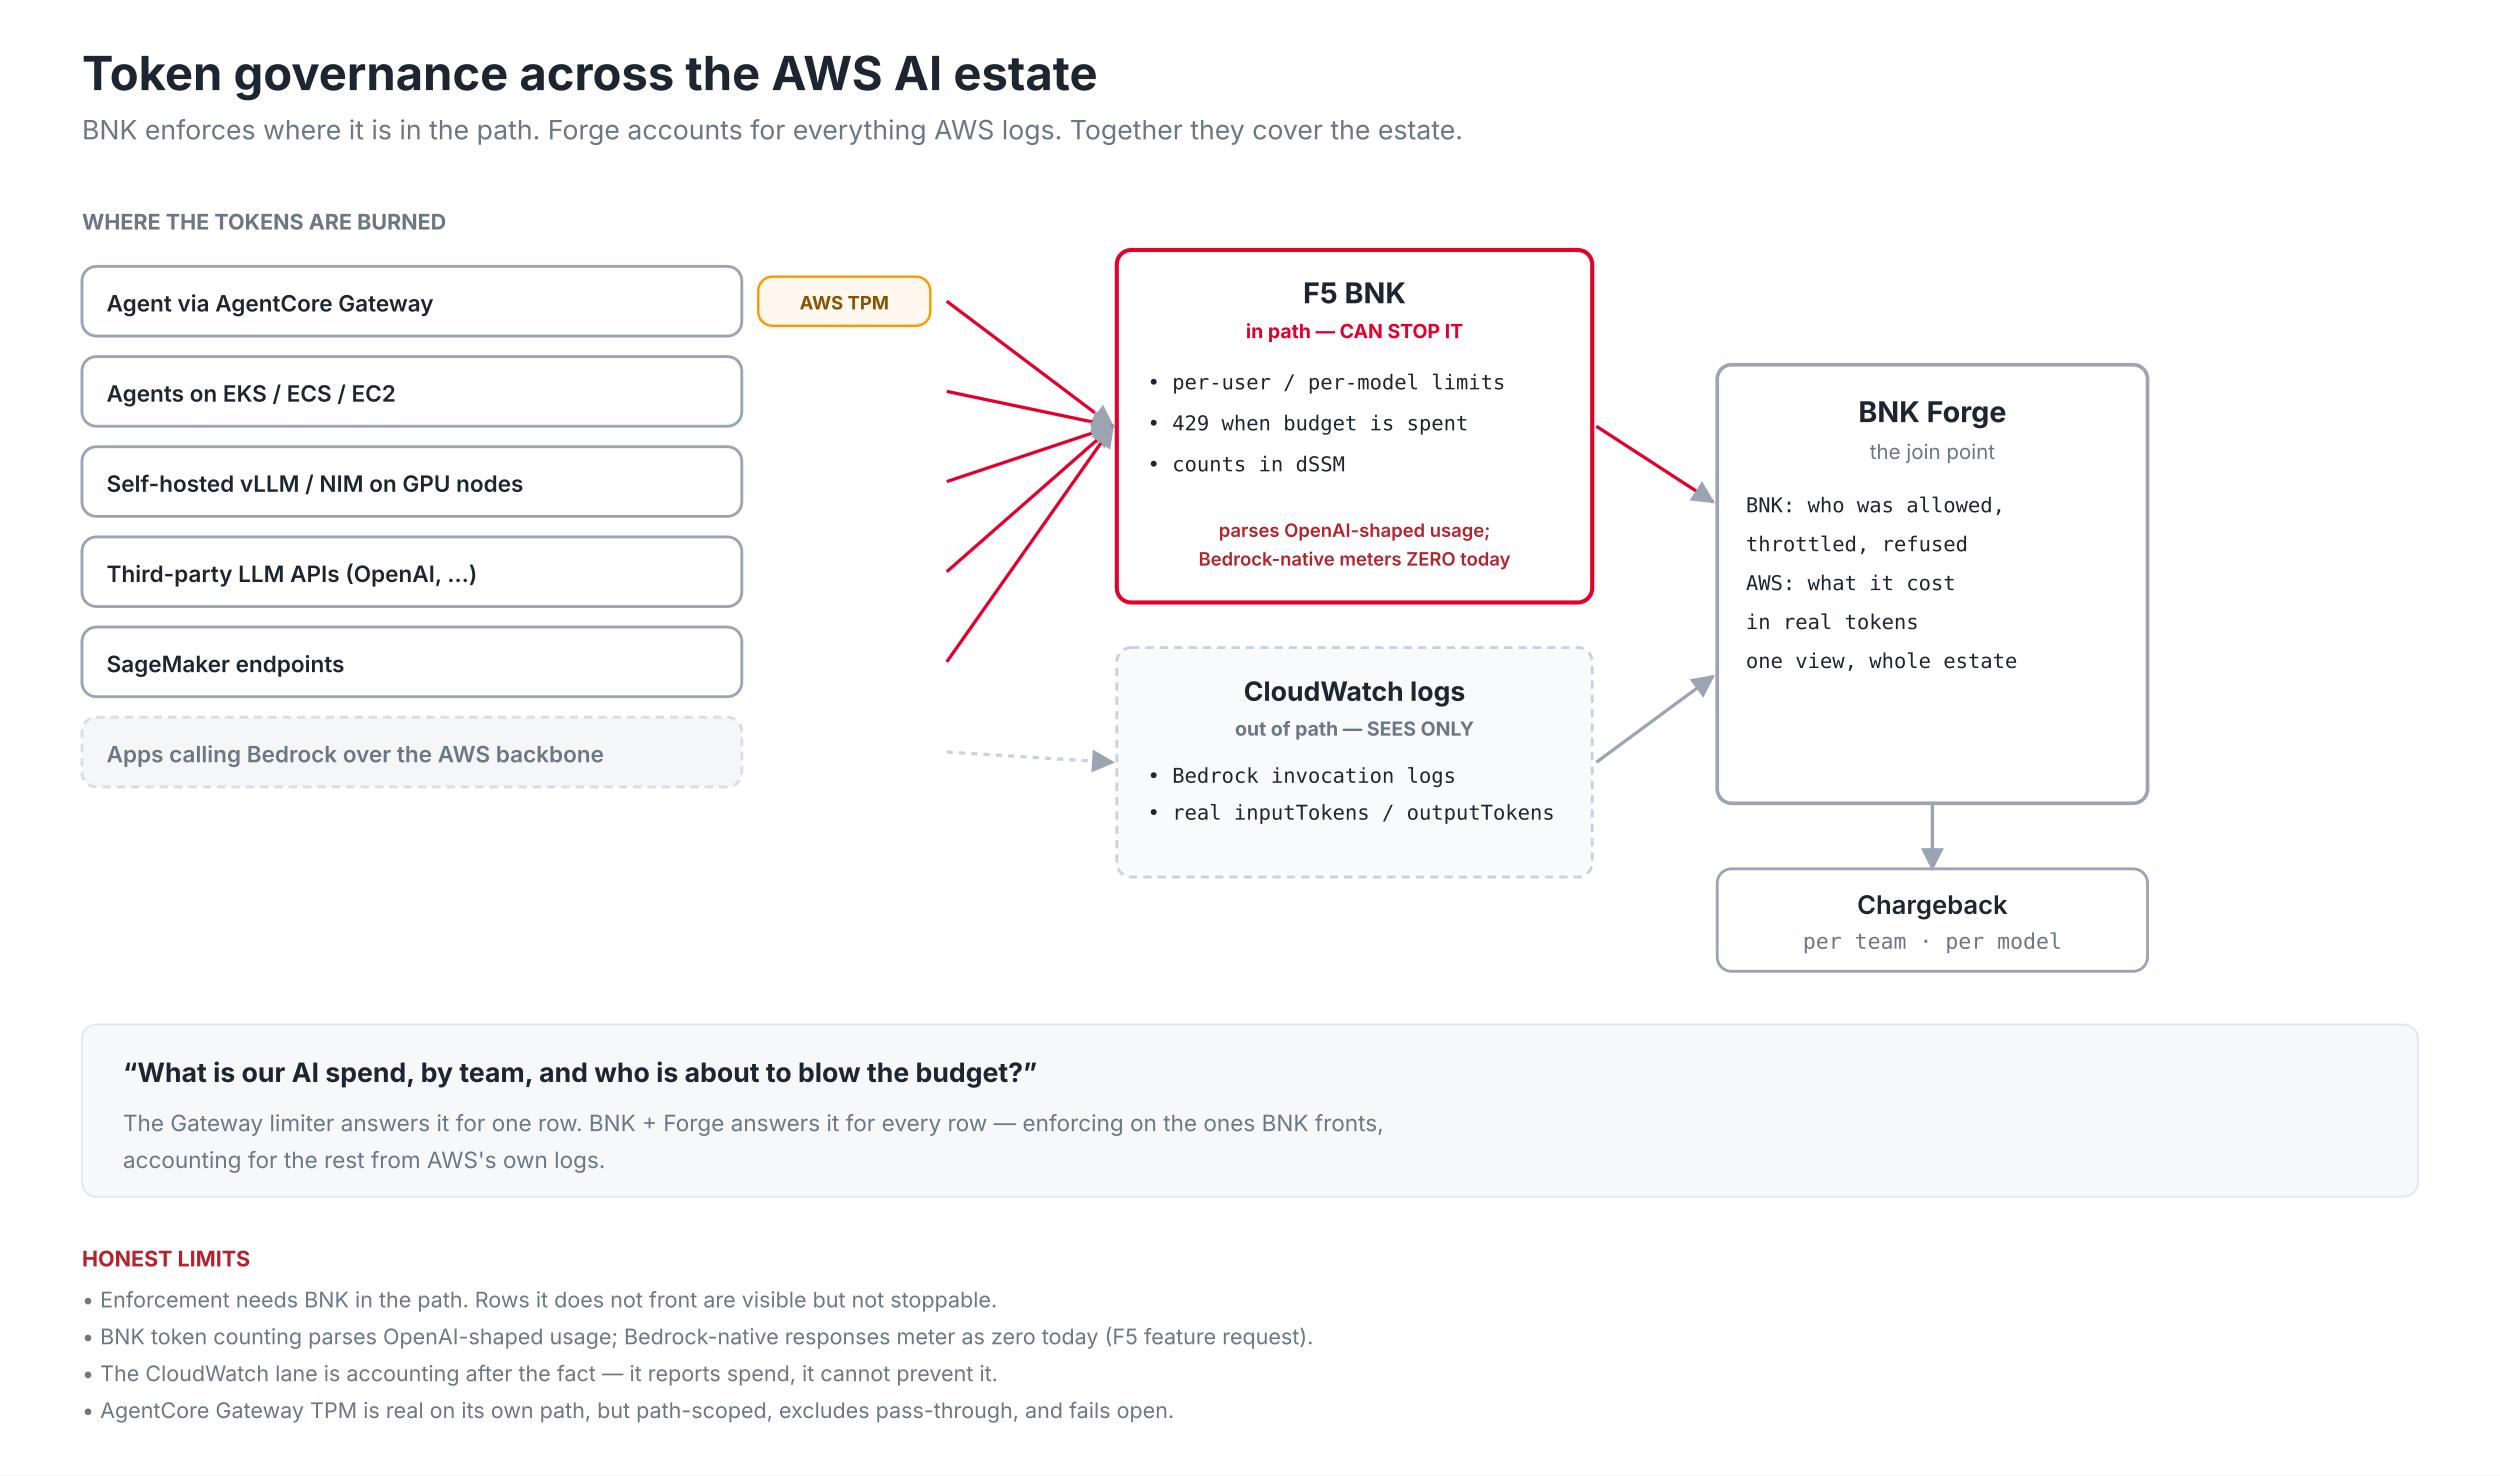
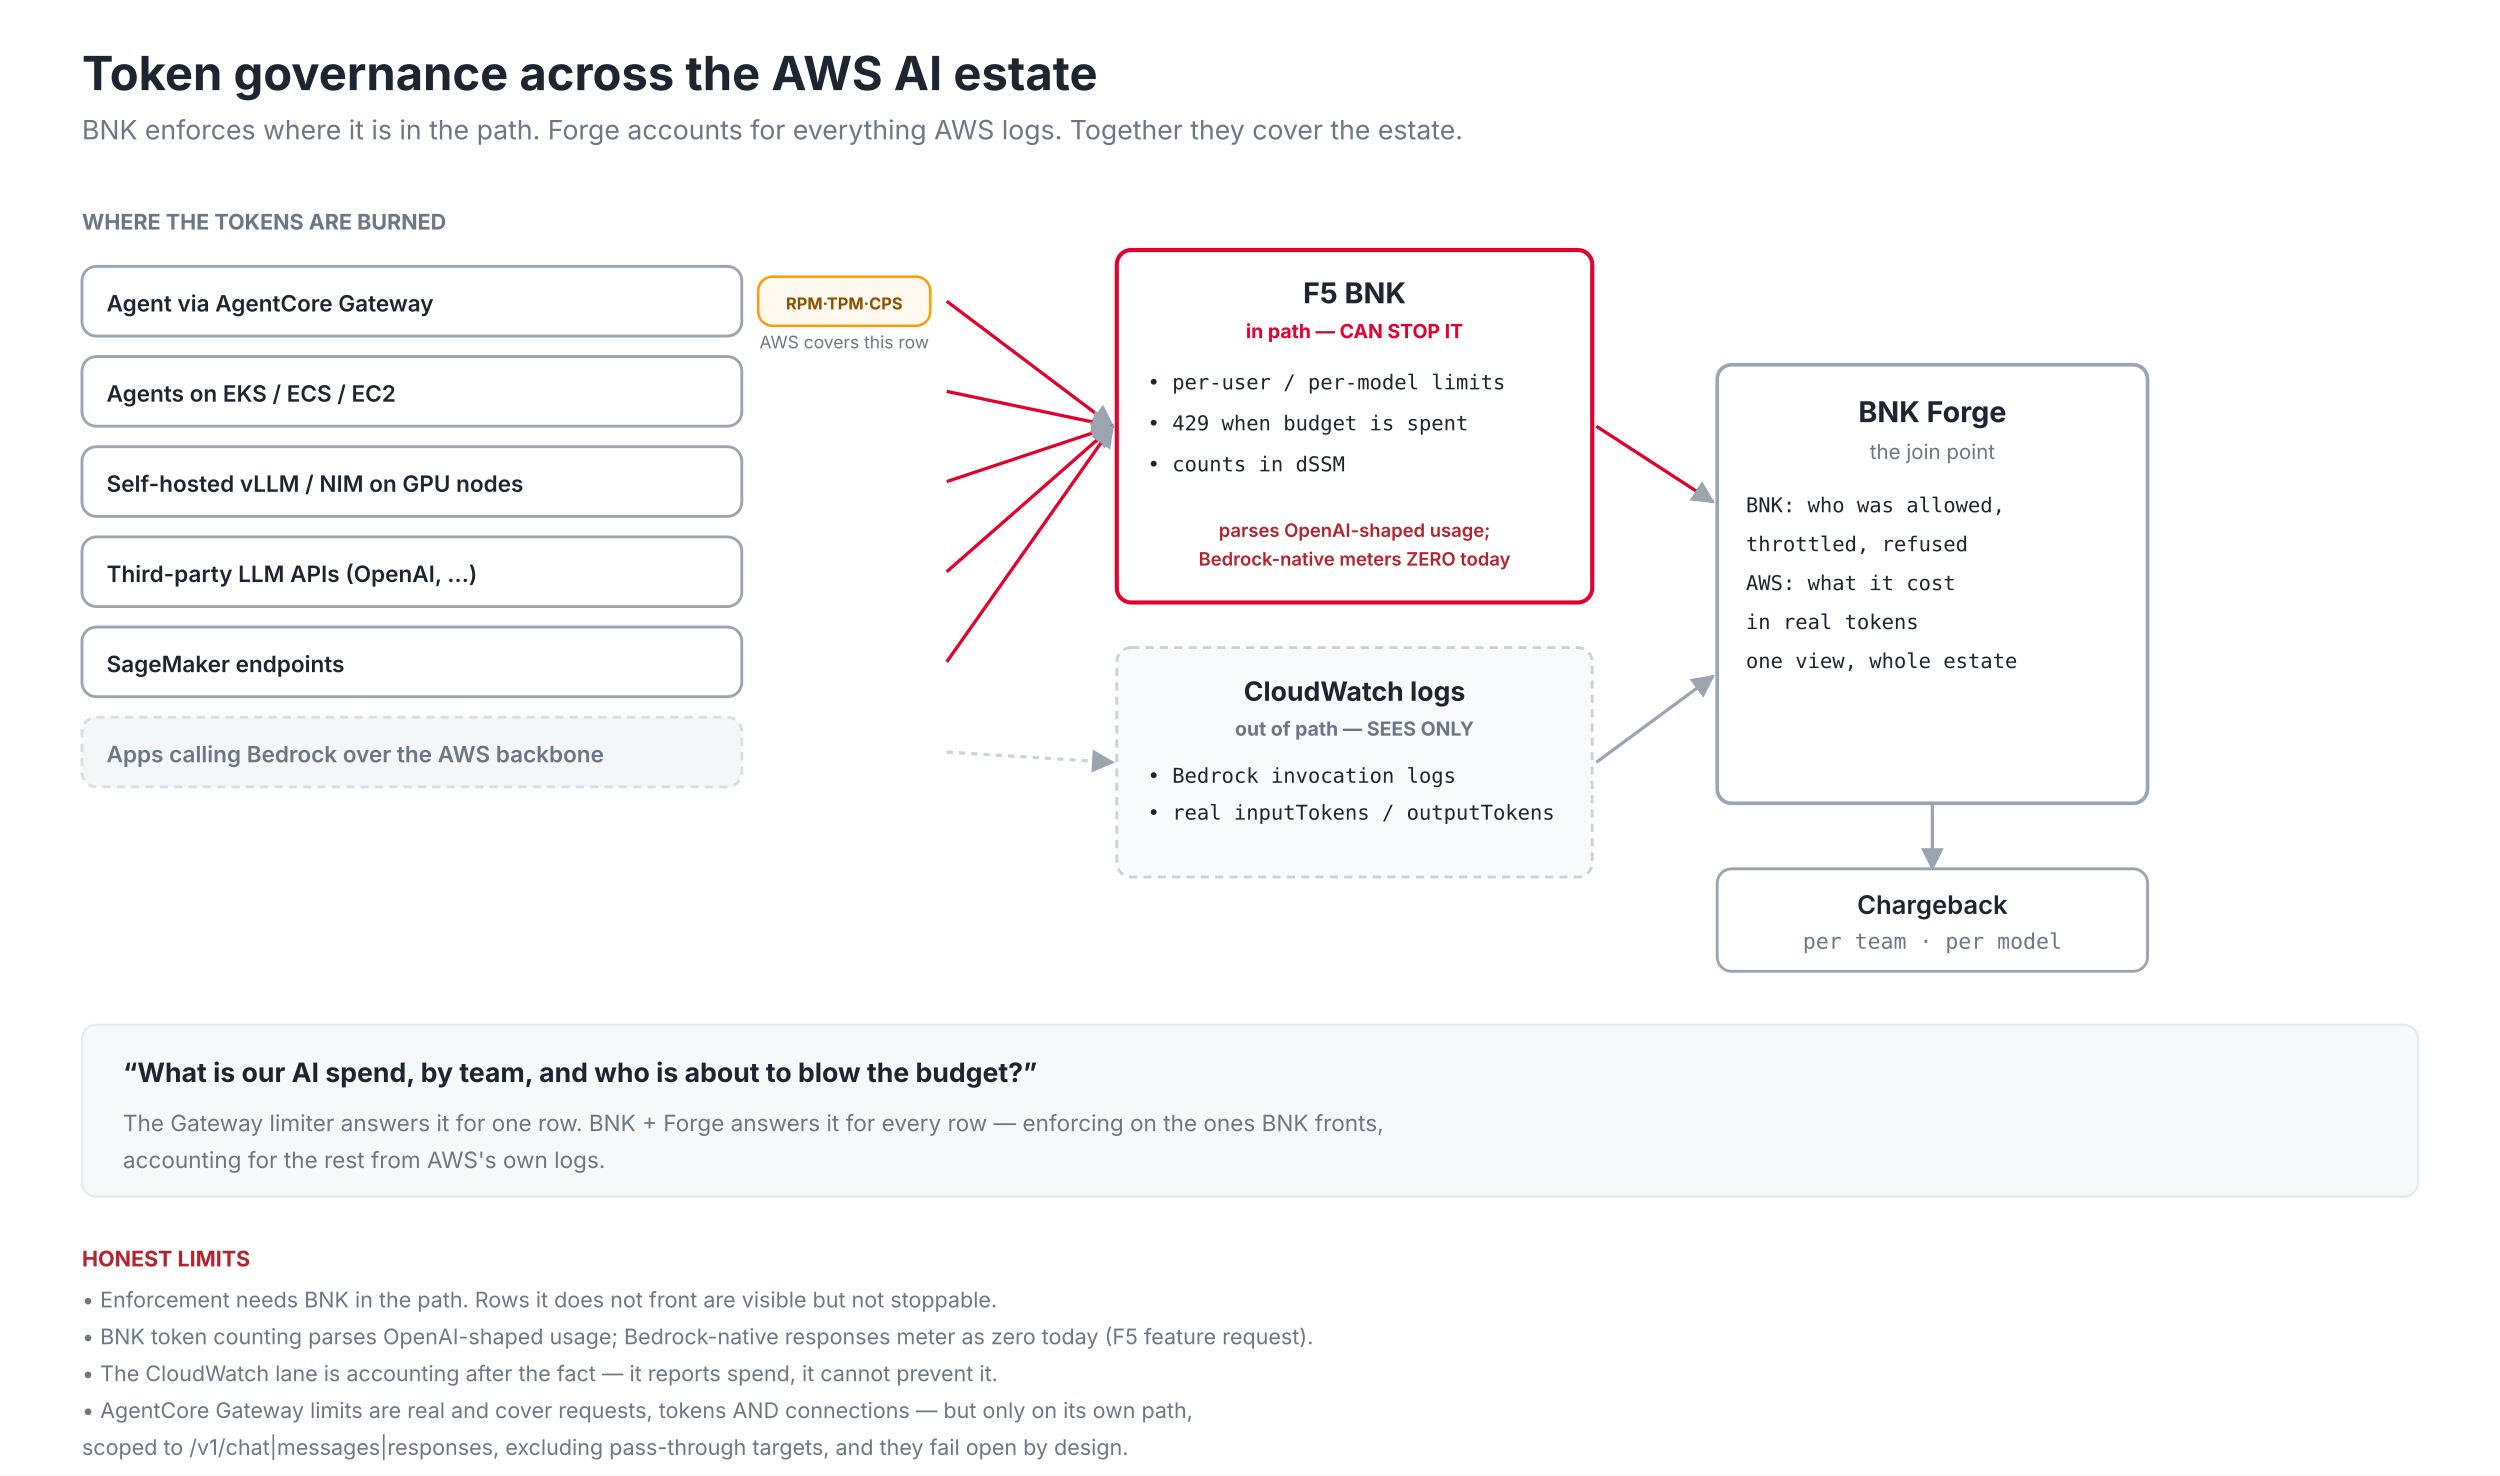
<svg xmlns="http://www.w3.org/2000/svg" viewBox="0 0 1220 720" width="1220" height="720">
  <defs>
    <marker id="a" viewBox="0 0 10 10" refX="9" refY="5" markerWidth="7" markerHeight="7" orient="auto-start-reverse">
      <path d="M 0 0 L 10 5 L 0 10 z" fill="#9aa5b1" />
    </marker>
  </defs>
  <rect width="1220" height="720" fill="#ffffff" />
  <text x="40" y="44" font-family="-apple-system,Segoe UI,Inter,Helvetica,Arial,sans-serif" font-size="23" fill="#1c2530" font-weight="700" text-anchor="start">Token governance across the AWS AI estate</text>
  <text x="40" y="68" font-family="-apple-system,Segoe UI,Inter,Helvetica,Arial,sans-serif" font-size="13" fill="#6b7785" font-weight="normal" text-anchor="start">BNK enforces where it is in the path. Forge accounts for everything AWS logs. Together they cover the estate.</text>
  <text x="40" y="112" font-family="-apple-system,Segoe UI,Inter,Helvetica,Arial,sans-serif" font-size="10.5" fill="#6b7785" font-weight="700" text-anchor="start">WHERE THE TOKENS ARE BURNED</text>
  <rect x="40" y="130" width="322" height="34" rx="7" fill="#fff" stroke="#9aa5b1" stroke-width="1.4" />
  <text x="52" y="152" font-family="-apple-system,Segoe UI,Inter,Helvetica,Arial,sans-serif" font-size="11" fill="#1c2530" font-weight="600" text-anchor="start">Agent via AgentCore Gateway</text>
  <rect x="370" y="135" width="84" height="24" rx="7" fill="#fff8ee" stroke="#ff9900" stroke-width="1.2" />
-   <text x="412" y="151" font-family="-apple-system,Segoe UI,Inter,Helvetica,Arial,sans-serif" font-size="9" fill="#8a5200" font-weight="700" text-anchor="middle">AWS TPM</text>
+   <text x="412" y="151" font-family="-apple-system,Segoe UI,Inter,Helvetica,Arial,sans-serif" font-size="8" fill="#8a5200" font-weight="700" text-anchor="middle">RPM·TPM·CPS</text>
+   <text x="412" y="170" font-family="-apple-system,Segoe UI,Inter,Helvetica,Arial,sans-serif" font-size="8.5" fill="#6b7785" font-weight="normal" text-anchor="middle">AWS covers this row</text>
  <line x1="462" y1="147" x2="543" y2="208" stroke="#e4002b" stroke-width="1.6" marker-end="url(#a)" />
  <rect x="40" y="174" width="322" height="34" rx="7" fill="#fff" stroke="#9aa5b1" stroke-width="1.4" />
  <text x="52" y="196" font-family="-apple-system,Segoe UI,Inter,Helvetica,Arial,sans-serif" font-size="11" fill="#1c2530" font-weight="600" text-anchor="start">Agents on EKS / ECS / EC2</text>
  <line x1="462" y1="191" x2="543" y2="208" stroke="#e4002b" stroke-width="1.6" marker-end="url(#a)" />
  <rect x="40" y="218" width="322" height="34" rx="7" fill="#fff" stroke="#9aa5b1" stroke-width="1.4" />
  <text x="52" y="240" font-family="-apple-system,Segoe UI,Inter,Helvetica,Arial,sans-serif" font-size="11" fill="#1c2530" font-weight="600" text-anchor="start">Self-hosted vLLM / NIM on GPU nodes</text>
  <line x1="462" y1="235" x2="543" y2="208" stroke="#e4002b" stroke-width="1.6" marker-end="url(#a)" />
  <rect x="40" y="262" width="322" height="34" rx="7" fill="#fff" stroke="#9aa5b1" stroke-width="1.4" />
  <text x="52" y="284" font-family="-apple-system,Segoe UI,Inter,Helvetica,Arial,sans-serif" font-size="11" fill="#1c2530" font-weight="600" text-anchor="start">Third-party LLM APIs (OpenAI, ...)</text>
  <line x1="462" y1="279" x2="543" y2="208" stroke="#e4002b" stroke-width="1.6" marker-end="url(#a)" />
  <rect x="40" y="306" width="322" height="34" rx="7" fill="#fff" stroke="#9aa5b1" stroke-width="1.4" />
  <text x="52" y="328" font-family="-apple-system,Segoe UI,Inter,Helvetica,Arial,sans-serif" font-size="11" fill="#1c2530" font-weight="600" text-anchor="start">SageMaker endpoints</text>
  <line x1="462" y1="323" x2="543" y2="208" stroke="#e4002b" stroke-width="1.6" marker-end="url(#a)" />
  <rect x="40" y="350" width="322" height="34" rx="7" fill="#f4f6f8" stroke="#d8dee5" stroke-width="1.4" stroke-dasharray="4 3" />
  <text x="52" y="372" font-family="-apple-system,Segoe UI,Inter,Helvetica,Arial,sans-serif" font-size="11" fill="#6b7785" font-weight="600" text-anchor="start">Apps calling Bedrock over the AWS backbone</text>
  <line x1="462" y1="367" x2="543" y2="372" stroke="#c9d2db" stroke-width="1.6" marker-end="url(#a)" stroke-dasharray="3 3" />
  <rect x="545" y="122" width="232" height="172" rx="7" fill="#fff" stroke="#e4002b" stroke-width="2" />
  <text x="661" y="148" font-family="-apple-system,Segoe UI,Inter,Helvetica,Arial,sans-serif" font-size="14" fill="#1c2530" font-weight="700" text-anchor="middle">F5 BNK</text>
  <text x="661" y="165" font-family="-apple-system,Segoe UI,Inter,Helvetica,Arial,sans-serif" font-size="9.5" fill="#e4002b" font-weight="700" text-anchor="middle">in path — CAN STOP IT</text>
  <text x="560" y="190" font-family="ui-monospace,SFMono-Regular,Menlo,monospace" font-size="10" fill="#1c2530" font-weight="normal" text-anchor="start">• per-user / per-model limits</text>
  <text x="560" y="210" font-family="ui-monospace,SFMono-Regular,Menlo,monospace" font-size="10" fill="#1c2530" font-weight="normal" text-anchor="start">• 429 when budget is spent</text>
  <text x="560" y="230" font-family="ui-monospace,SFMono-Regular,Menlo,monospace" font-size="10" fill="#1c2530" font-weight="normal" text-anchor="start">• counts in dSSM</text>
  <text x="661" y="262" font-family="-apple-system,Segoe UI,Inter,Helvetica,Arial,sans-serif" font-size="9" fill="#b4232c" font-weight="600" text-anchor="middle">parses OpenAI-shaped usage;</text>
  <text x="661" y="276" font-family="-apple-system,Segoe UI,Inter,Helvetica,Arial,sans-serif" font-size="9" fill="#b4232c" font-weight="600" text-anchor="middle">Bedrock-native meters ZERO today</text>
  <rect x="545" y="316" width="232" height="112" rx="7" fill="#f8fafb" stroke="#c9d2db" stroke-width="1.4" stroke-dasharray="4 3" />
  <text x="661" y="342" font-family="-apple-system,Segoe UI,Inter,Helvetica,Arial,sans-serif" font-size="13" fill="#1c2530" font-weight="700" text-anchor="middle">CloudWatch logs</text>
  <text x="661" y="359" font-family="-apple-system,Segoe UI,Inter,Helvetica,Arial,sans-serif" font-size="9.5" fill="#6b7785" font-weight="700" text-anchor="middle">out of path — SEES ONLY</text>
  <text x="560" y="382" font-family="ui-monospace,SFMono-Regular,Menlo,monospace" font-size="10" fill="#1c2530" font-weight="normal" text-anchor="start">• Bedrock invocation logs</text>
  <text x="560" y="400" font-family="ui-monospace,SFMono-Regular,Menlo,monospace" font-size="10" fill="#1c2530" font-weight="normal" text-anchor="start">• real inputTokens / outputTokens</text>
  <rect x="838" y="178" width="210" height="214" rx="7" fill="#fff" stroke="#9aa5b1" stroke-width="1.8" />
  <text x="943" y="206" font-family="-apple-system,Segoe UI,Inter,Helvetica,Arial,sans-serif" font-size="14" fill="#1c2530" font-weight="700" text-anchor="middle">BNK Forge</text>
  <text x="943" y="224" font-family="-apple-system,Segoe UI,Inter,Helvetica,Arial,sans-serif" font-size="10" fill="#6b7785" font-weight="normal" text-anchor="middle">the join point</text>
  <text x="852" y="250" font-family="ui-monospace,SFMono-Regular,Menlo,monospace" font-size="10" fill="#1c2530" font-weight="normal" text-anchor="start">BNK: who was allowed,</text>
  <text x="852" y="269" font-family="ui-monospace,SFMono-Regular,Menlo,monospace" font-size="10" fill="#1c2530" font-weight="normal" text-anchor="start">  throttled, refused</text>
  <text x="852" y="288" font-family="ui-monospace,SFMono-Regular,Menlo,monospace" font-size="10" fill="#1c2530" font-weight="normal" text-anchor="start">AWS: what it cost</text>
  <text x="852" y="307" font-family="ui-monospace,SFMono-Regular,Menlo,monospace" font-size="10" fill="#1c2530" font-weight="normal" text-anchor="start">  in real tokens</text>
  <text x="852" y="326" font-family="ui-monospace,SFMono-Regular,Menlo,monospace" font-size="10" fill="#1c2530" font-weight="normal" text-anchor="start">one view, whole estate</text>
  <line x1="779" y1="208" x2="836" y2="245" stroke="#e4002b" stroke-width="1.6" marker-end="url(#a)" />
  <line x1="779" y1="372" x2="836" y2="330" stroke="#9aa5b1" stroke-width="1.6" marker-end="url(#a)" />
  <rect x="838" y="424" width="210" height="50" rx="7" fill="#fff" stroke="#9aa5b1" stroke-width="1.4" />
  <text x="943.0" y="446.0" font-family="-apple-system,Segoe UI,Inter,Helvetica,Arial,sans-serif" font-size="12.5" fill="#1c2530" font-weight="600" text-anchor="middle">Chargeback</text>
  <text x="943.0" y="463.0" font-family="ui-monospace,SFMono-Regular,Menlo,monospace" font-size="10.5" fill="#6b7785" font-weight="normal" text-anchor="middle">per team · per model</text>
  <line x1="943" y1="392" x2="943" y2="424" stroke="#9aa5b1" stroke-width="1.6" marker-end="url(#a)" />
  <rect x="40" y="500" width="1140" height="84" rx="7" fill="#f6f8fa" stroke="#e3e8ee" stroke-width="1" />
  <text x="60" y="528" font-family="-apple-system,Segoe UI,Inter,Helvetica,Arial,sans-serif" font-size="13" fill="#1c2530" font-weight="700" text-anchor="start">“What is our AI spend, by team, and who is about to blow the budget?”</text>
  <text x="60" y="552" font-family="-apple-system,Segoe UI,Inter,Helvetica,Arial,sans-serif" font-size="11" fill="#6b7785" font-weight="normal" text-anchor="start">The Gateway limiter answers it for one row. BNK + Forge answers it for every row — enforcing on the ones BNK fronts,</text>
  <text x="60" y="570" font-family="-apple-system,Segoe UI,Inter,Helvetica,Arial,sans-serif" font-size="11" fill="#6b7785" font-weight="normal" text-anchor="start">accounting for the rest from AWS's own logs.</text>
  <text x="40" y="618" font-family="-apple-system,Segoe UI,Inter,Helvetica,Arial,sans-serif" font-size="10.5" fill="#b4232c" font-weight="700" text-anchor="start">HONEST LIMITS</text>
  <text x="40" y="638" font-family="-apple-system,Segoe UI,Inter,Helvetica,Arial,sans-serif" font-size="10.5" fill="#6b7785" font-weight="normal" text-anchor="start">• Enforcement needs BNK in the path. Rows it does not front are visible but not stoppable.</text>
  <text x="40" y="656" font-family="-apple-system,Segoe UI,Inter,Helvetica,Arial,sans-serif" font-size="10.5" fill="#6b7785" font-weight="normal" text-anchor="start">• BNK token counting parses OpenAI-shaped usage; Bedrock-native responses meter as zero today (F5 feature request).</text>
  <text x="40" y="674" font-family="-apple-system,Segoe UI,Inter,Helvetica,Arial,sans-serif" font-size="10.5" fill="#6b7785" font-weight="normal" text-anchor="start">• The CloudWatch lane is accounting after the fact — it reports spend, it cannot prevent it.</text>
-   <text x="40" y="692" font-family="-apple-system,Segoe UI,Inter,Helvetica,Arial,sans-serif" font-size="10.5" fill="#6b7785" font-weight="normal" text-anchor="start">• AgentCore Gateway TPM is real on its own path, but path-scoped, excludes pass-through, and fails open.</text>
+   <text x="40" y="692" font-family="-apple-system,Segoe UI,Inter,Helvetica,Arial,sans-serif" font-size="10.5" fill="#6b7785" font-weight="normal" text-anchor="start">• AgentCore Gateway limits are real and cover requests, tokens AND connections — but only on its own path,</text>
+   <text x="40" y="710" font-family="-apple-system,Segoe UI,Inter,Helvetica,Arial,sans-serif" font-size="10.5" fill="#6b7785" font-weight="normal" text-anchor="start">   scoped to /v1/chat|messages|responses, excluding pass-through targets, and they fail open by design.</text>
</svg>
